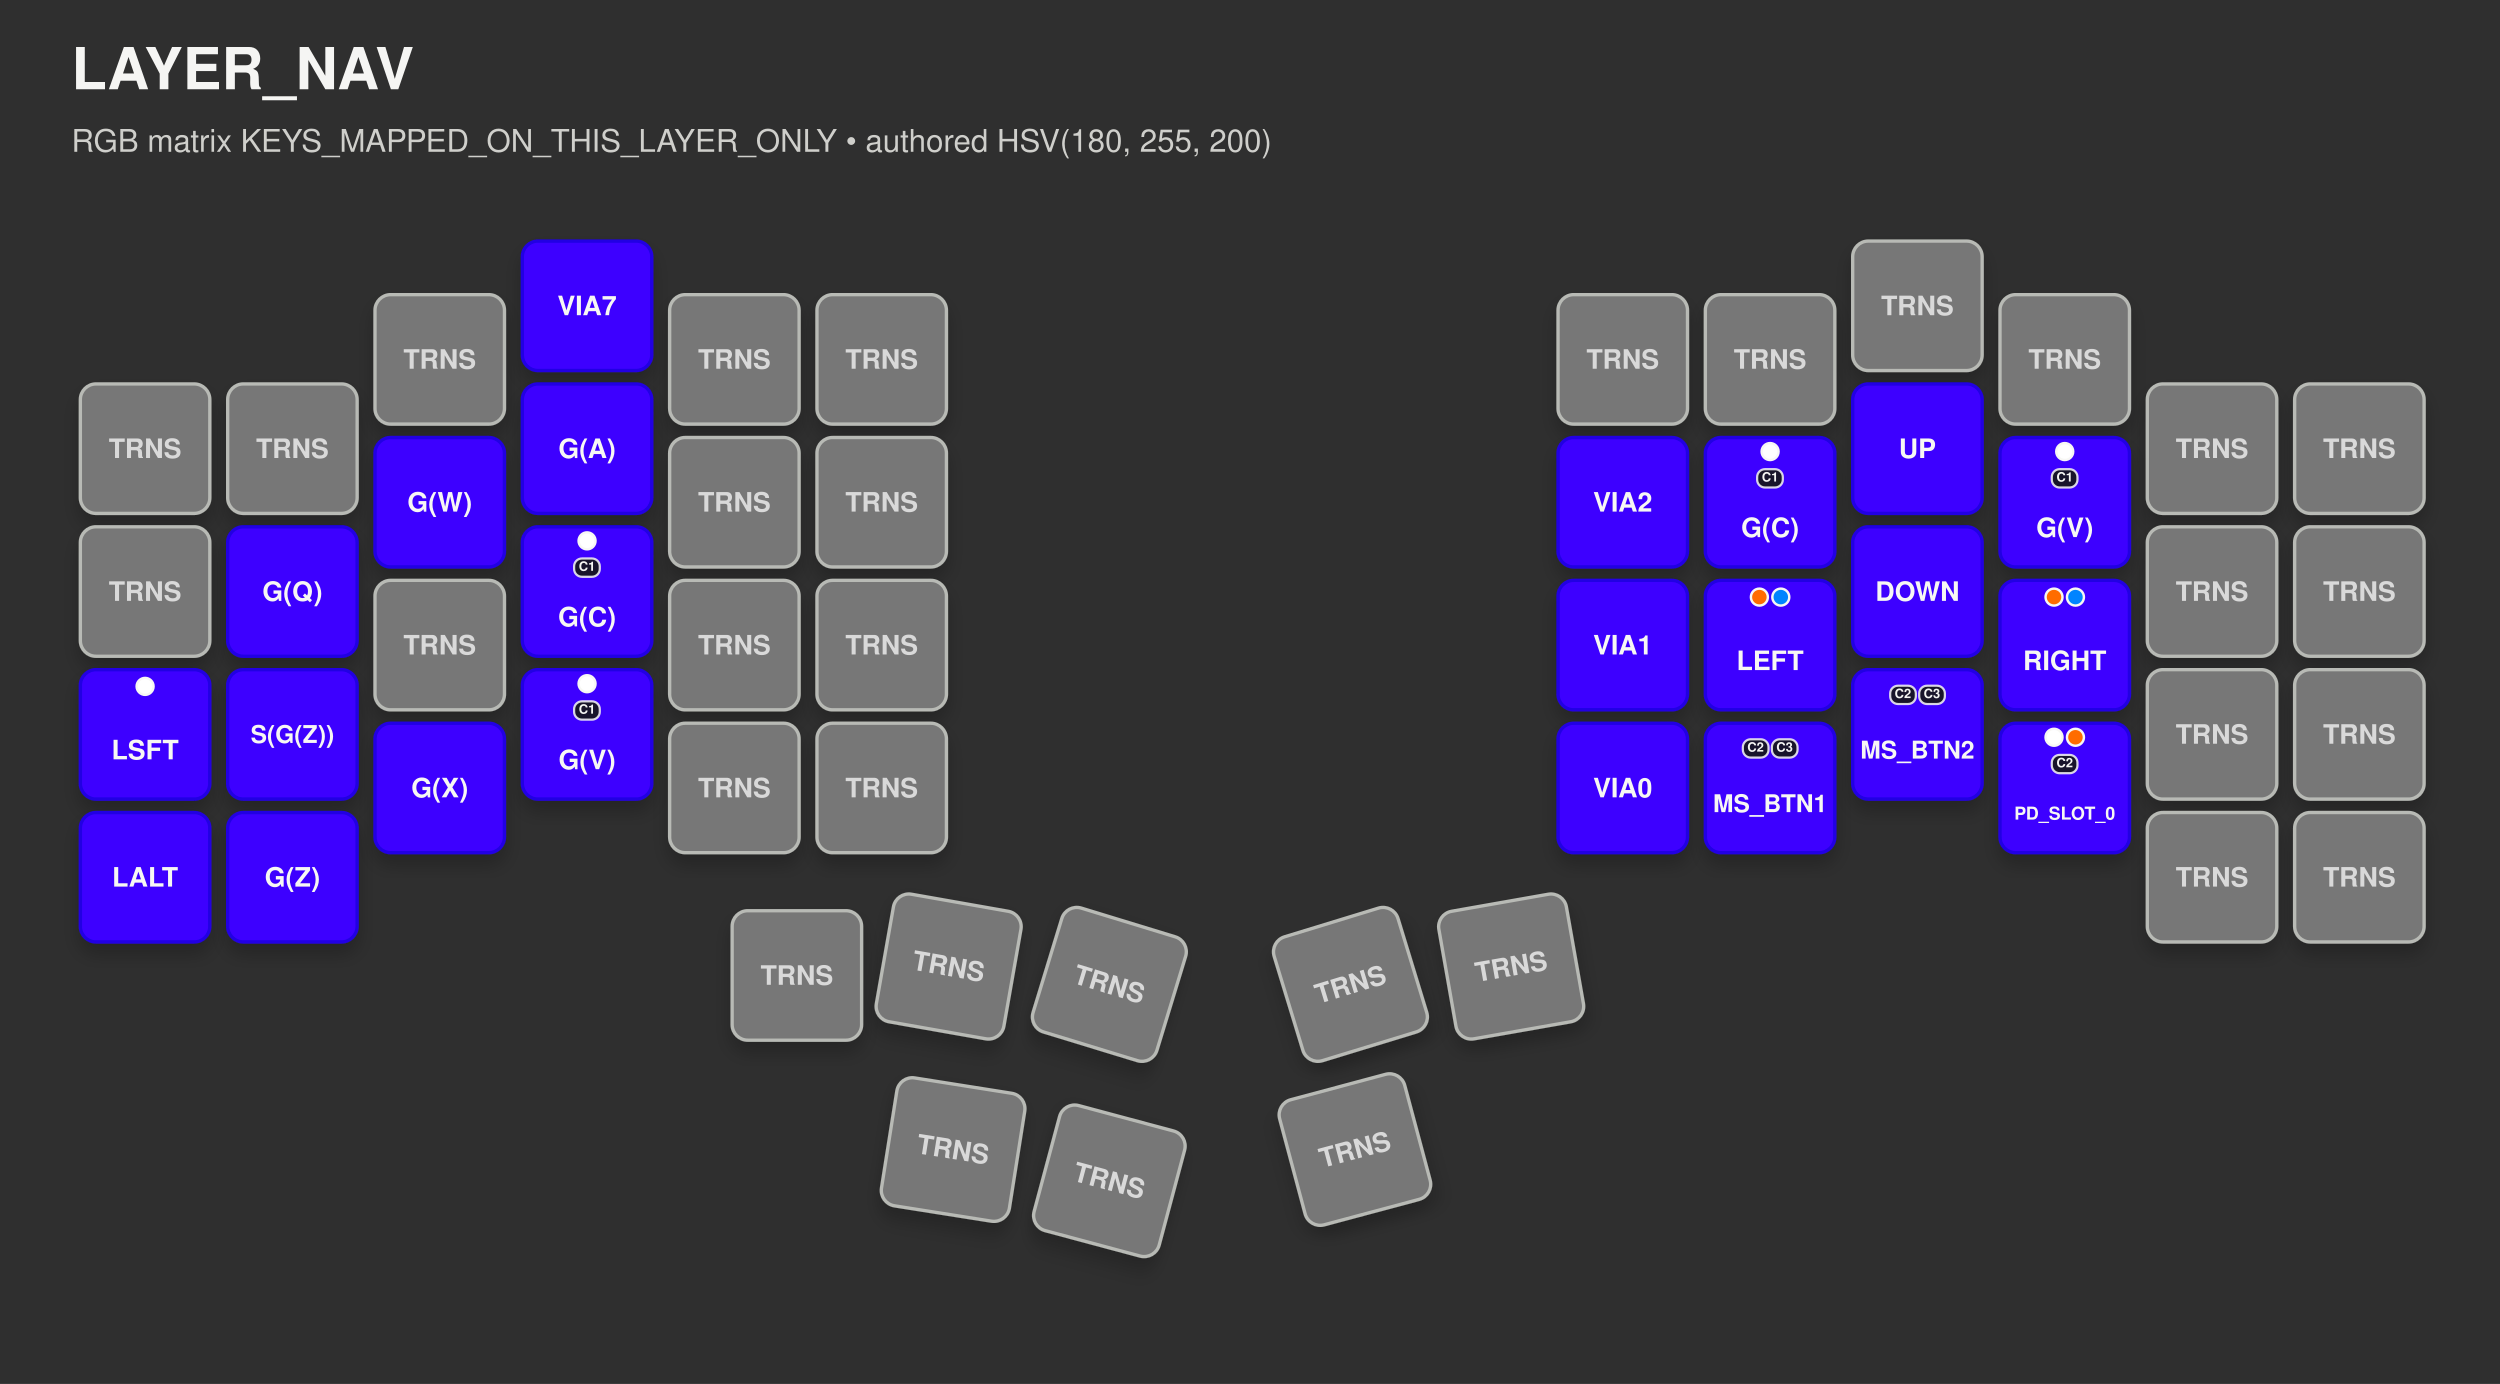
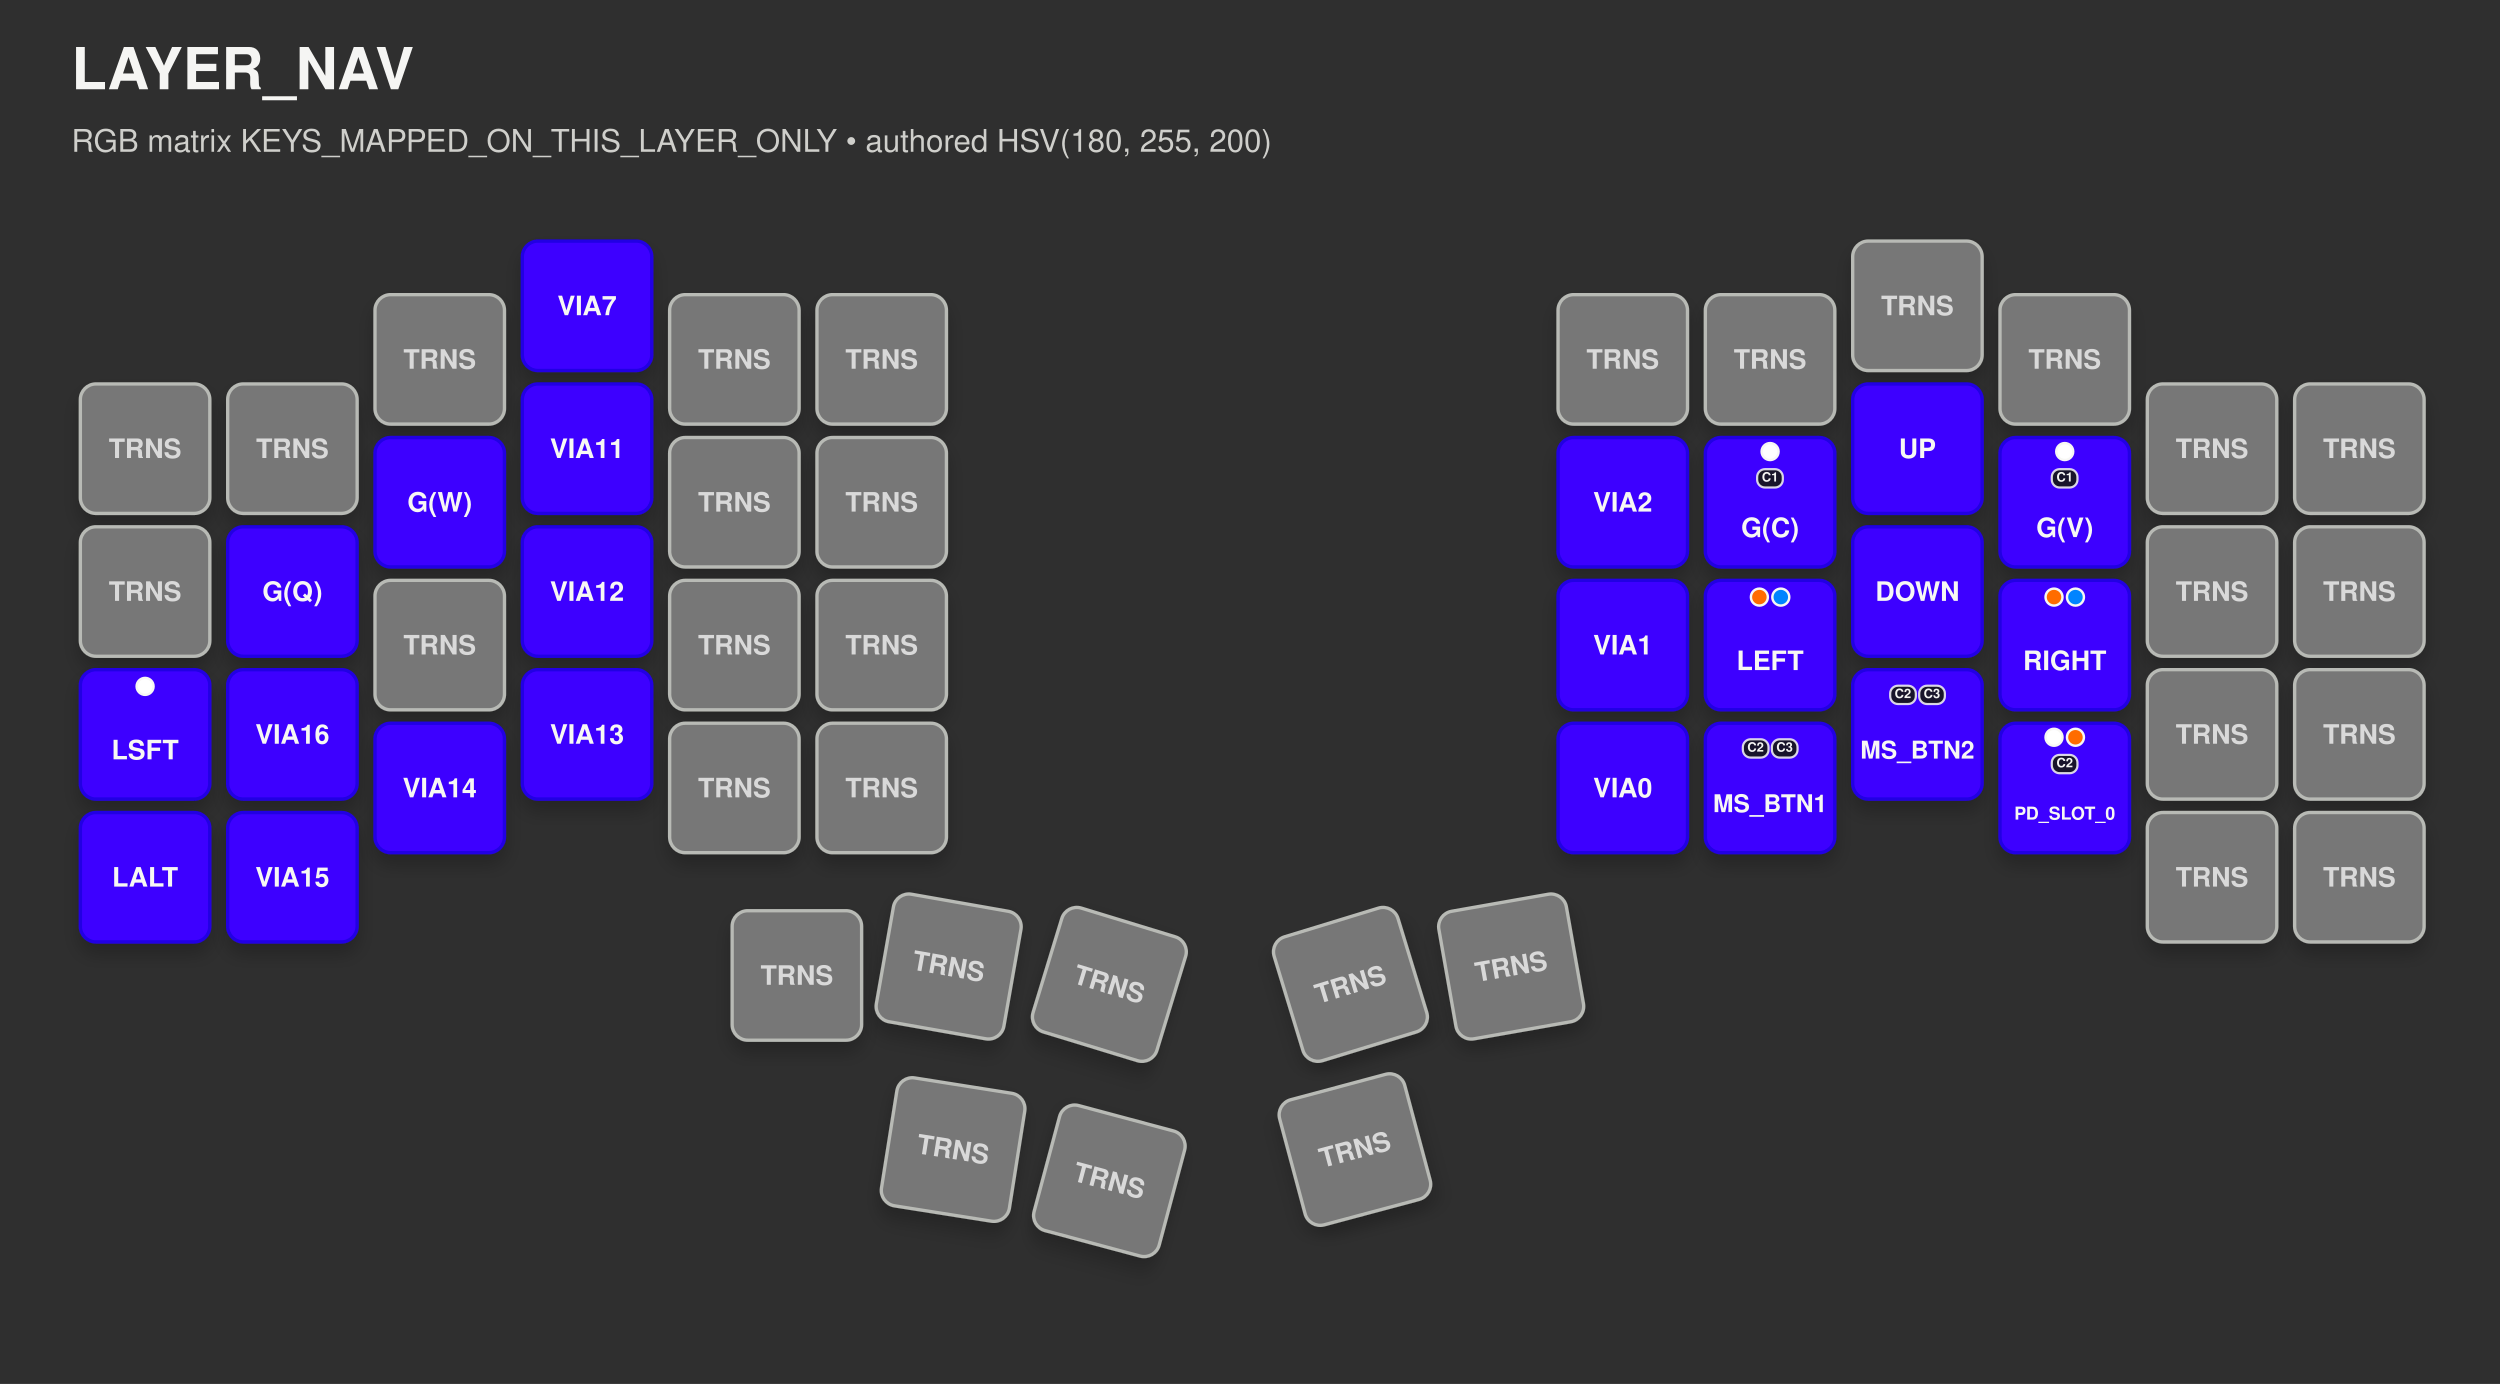
<svg xmlns="http://www.w3.org/2000/svg" width="1120" height="620" viewBox="0 0 1120 620" role="img" aria-labelledby="title desc">
  <defs>
    <filter id="shadow" x="-20%" y="-20%" width="140%" height="140%">
      <feDropShadow dx="0" dy="5" stdDeviation="4" flood-color="#000000" flood-opacity="0.22" />
    </filter>
  </defs>
  <rect width="1120" height="620" fill="#2f2f2f" />
  <text x="32" y="40" fill="#f5f5f3" font-size="26" font-family="Helvetica, Arial, sans-serif" font-weight="700">LAYER_NAV</text>
  <text x="32" y="68" fill="#cfcfcb" font-size="14" font-family="Helvetica, Arial, sans-serif">RGB matrix KEYS_MAPPED_ON_THIS_LAYER_ONLY • authored HSV(180, 255, 200)</text>
  <g transform="rotate(0 65.0 201.0)">
    <rect x="36.0" y="172.0" width="58" height="58" rx="7" fill="#777777" stroke="#b8bab5" stroke-width="1.5" filter="url(#shadow)" />
    <text x="65.0" y="201.0" fill="#ffffff" fill-opacity="0.72" font-size="12.0" text-anchor="middle" dominant-baseline="middle" font-family="Helvetica, Arial, sans-serif" font-weight="600">TRNS</text>
  </g>
  <g transform="rotate(0 131.0 201.0)">
    <rect x="102.0" y="172.0" width="58" height="58" rx="7" fill="#777777" stroke="#b8bab5" stroke-width="1.5" filter="url(#shadow)" />
    <text x="131.0" y="201.0" fill="#ffffff" fill-opacity="0.72" font-size="12.0" text-anchor="middle" dominant-baseline="middle" font-family="Helvetica, Arial, sans-serif" font-weight="600">TRNS</text>
  </g>
  <g transform="rotate(0 197.0 161.0)">
    <rect x="168.0" y="132.0" width="58" height="58" rx="7" fill="#777777" stroke="#b8bab5" stroke-width="1.5" filter="url(#shadow)" />
    <text x="197.0" y="161.0" fill="#ffffff" fill-opacity="0.72" font-size="12.0" text-anchor="middle" dominant-baseline="middle" font-family="Helvetica, Arial, sans-serif" font-weight="600">TRNS</text>
  </g>
  <g transform="rotate(0 263.0 137.0)">
    <rect x="234.0" y="108.0" width="58" height="58" rx="7" fill="#3c00ff" stroke="#2000e3" stroke-width="1.5" filter="url(#shadow)" />
    <text x="263.0" y="137.0" fill="#f7f7f4" fill-opacity="1.00" font-size="12.0" text-anchor="middle" dominant-baseline="middle" font-family="Helvetica, Arial, sans-serif" font-weight="600">VIA7</text>
  </g>
  <g transform="rotate(0 329.0 161.0)">
    <rect x="300.0" y="132.0" width="58" height="58" rx="7" fill="#777777" stroke="#b8bab5" stroke-width="1.5" filter="url(#shadow)" />
    <text x="329.0" y="161.0" fill="#ffffff" fill-opacity="0.72" font-size="12.0" text-anchor="middle" dominant-baseline="middle" font-family="Helvetica, Arial, sans-serif" font-weight="600">TRNS</text>
  </g>
  <g transform="rotate(0 395.0 161.0)">
    <rect x="366.0" y="132.0" width="58" height="58" rx="7" fill="#777777" stroke="#b8bab5" stroke-width="1.5" filter="url(#shadow)" />
    <text x="395.0" y="161.0" fill="#ffffff" fill-opacity="0.72" font-size="12.0" text-anchor="middle" dominant-baseline="middle" font-family="Helvetica, Arial, sans-serif" font-weight="600">TRNS</text>
  </g>
  <g transform="rotate(0 727.0 161.0)">
    <rect x="698.0" y="132.0" width="58" height="58" rx="7" fill="#777777" stroke="#b8bab5" stroke-width="1.5" filter="url(#shadow)" />
    <text x="727.0" y="161.0" fill="#ffffff" fill-opacity="0.72" font-size="12.0" text-anchor="middle" dominant-baseline="middle" font-family="Helvetica, Arial, sans-serif" font-weight="600">TRNS</text>
  </g>
  <g transform="rotate(0 793.0 161.0)">
    <rect x="764.0" y="132.0" width="58" height="58" rx="7" fill="#777777" stroke="#b8bab5" stroke-width="1.5" filter="url(#shadow)" />
    <text x="793.0" y="161.0" fill="#ffffff" fill-opacity="0.72" font-size="12.0" text-anchor="middle" dominant-baseline="middle" font-family="Helvetica, Arial, sans-serif" font-weight="600">TRNS</text>
  </g>
  <g transform="rotate(0 859.0 137.0)">
    <rect x="830.0" y="108.0" width="58" height="58" rx="7" fill="#777777" stroke="#b8bab5" stroke-width="1.5" filter="url(#shadow)" />
    <text x="859.0" y="137.0" fill="#ffffff" fill-opacity="0.72" font-size="12.0" text-anchor="middle" dominant-baseline="middle" font-family="Helvetica, Arial, sans-serif" font-weight="600">TRNS</text>
  </g>
  <g transform="rotate(0 925.0 161.0)">
    <rect x="896.0" y="132.0" width="58" height="58" rx="7" fill="#777777" stroke="#b8bab5" stroke-width="1.5" filter="url(#shadow)" />
    <text x="925.0" y="161.0" fill="#ffffff" fill-opacity="0.72" font-size="12.0" text-anchor="middle" dominant-baseline="middle" font-family="Helvetica, Arial, sans-serif" font-weight="600">TRNS</text>
  </g>
  <g transform="rotate(0 991.0 201.0)">
    <rect x="962.0" y="172.0" width="58" height="58" rx="7" fill="#777777" stroke="#b8bab5" stroke-width="1.5" filter="url(#shadow)" />
    <text x="991.0" y="201.0" fill="#ffffff" fill-opacity="0.72" font-size="12.0" text-anchor="middle" dominant-baseline="middle" font-family="Helvetica, Arial, sans-serif" font-weight="600">TRNS</text>
  </g>
  <g transform="rotate(0 1057.0 201.0)">
    <rect x="1028.0" y="172.0" width="58" height="58" rx="7" fill="#777777" stroke="#b8bab5" stroke-width="1.5" filter="url(#shadow)" />
    <text x="1057.0" y="201.0" fill="#ffffff" fill-opacity="0.72" font-size="12.0" text-anchor="middle" dominant-baseline="middle" font-family="Helvetica, Arial, sans-serif" font-weight="600">TRNS</text>
  </g>
  <g transform="rotate(0 65.0 265.0)">
    <rect x="36.0" y="236.0" width="58" height="58" rx="7" fill="#777777" stroke="#b8bab5" stroke-width="1.5" filter="url(#shadow)" />
    <text x="65.0" y="265.0" fill="#ffffff" fill-opacity="0.72" font-size="12.0" text-anchor="middle" dominant-baseline="middle" font-family="Helvetica, Arial, sans-serif" font-weight="600">TRNS</text>
  </g>
  <g transform="rotate(0 131.0 265.0)">
    <rect x="102.0" y="236.0" width="58" height="58" rx="7" fill="#3c00ff" stroke="#2000e3" stroke-width="1.5" filter="url(#shadow)" />
    <text x="131.0" y="265.0" fill="#f7f7f4" fill-opacity="1.00" font-size="12.0" text-anchor="middle" dominant-baseline="middle" font-family="Helvetica, Arial, sans-serif" font-weight="600">G(Q)</text>
  </g>
  <g transform="rotate(0 197.0 225.0)">
    <rect x="168.0" y="196.0" width="58" height="58" rx="7" fill="#3c00ff" stroke="#2000e3" stroke-width="1.5" filter="url(#shadow)" />
    <text x="197.0" y="225.0" fill="#f7f7f4" fill-opacity="1.00" font-size="12.0" text-anchor="middle" dominant-baseline="middle" font-family="Helvetica, Arial, sans-serif" font-weight="600">G(W)</text>
  </g>
  <g transform="rotate(0 263.0 201.0)">
    <rect x="234.0" y="172.0" width="58" height="58" rx="7" fill="#3c00ff" stroke="#2000e3" stroke-width="1.5" filter="url(#shadow)" />
-     <text x="263.0" y="201.0" fill="#f7f7f4" fill-opacity="1.00" font-size="12.0" text-anchor="middle" dominant-baseline="middle" font-family="Helvetica, Arial, sans-serif" font-weight="600">G(A)</text>
+     <text x="263.0" y="201.0" fill="#f7f7f4" fill-opacity="1.00" font-size="12.0" text-anchor="middle" dominant-baseline="middle" font-family="Helvetica, Arial, sans-serif" font-weight="600">VIA11</text>
  </g>
  <g transform="rotate(0 329.0 225.0)">
    <rect x="300.0" y="196.0" width="58" height="58" rx="7" fill="#777777" stroke="#b8bab5" stroke-width="1.5" filter="url(#shadow)" />
    <text x="329.0" y="225.0" fill="#ffffff" fill-opacity="0.72" font-size="12.0" text-anchor="middle" dominant-baseline="middle" font-family="Helvetica, Arial, sans-serif" font-weight="600">TRNS</text>
  </g>
  <g transform="rotate(0 395.0 225.0)">
    <rect x="366.0" y="196.0" width="58" height="58" rx="7" fill="#777777" stroke="#b8bab5" stroke-width="1.5" filter="url(#shadow)" />
    <text x="395.0" y="225.0" fill="#ffffff" fill-opacity="0.72" font-size="12.0" text-anchor="middle" dominant-baseline="middle" font-family="Helvetica, Arial, sans-serif" font-weight="600">TRNS</text>
  </g>
  <g transform="rotate(0 727.0 225.0)">
    <rect x="698.0" y="196.0" width="58" height="58" rx="7" fill="#3c00ff" stroke="#2000e3" stroke-width="1.5" filter="url(#shadow)" />
    <text x="727.0" y="225.0" fill="#f7f7f4" fill-opacity="1.00" font-size="12.0" text-anchor="middle" dominant-baseline="middle" font-family="Helvetica, Arial, sans-serif" font-weight="600">VIA2</text>
  </g>
  <g transform="rotate(0 793.0 225.0)">
    <rect x="764.0" y="196.0" width="58" height="58" rx="7" fill="#3c00ff" stroke="#2000e3" stroke-width="1.5" filter="url(#shadow)" />
    <text x="793.0" y="236.4" fill="#f7f7f4" fill-opacity="1.00" font-size="12.0" text-anchor="middle" dominant-baseline="middle" font-family="Helvetica, Arial, sans-serif" font-weight="600">G(C)</text>
    <circle cx="793.0" cy="202.3" r="3.8" fill="#ffffff" stroke="#f7f7f4" stroke-width="1.1" />
    <rect x="787.2" y="210.2" width="11.5" height="8.2" rx="3.5" fill="#141714" fill-opacity="0.9" stroke="#f5f5f3" stroke-opacity="0.86" stroke-width="1" />
    <text x="793.0" y="214.4" fill="#f5f5f3" font-size="5.8" text-anchor="middle" dominant-baseline="central" font-family="Helvetica, Arial, sans-serif" font-weight="700">C1</text>
  </g>
  <g transform="rotate(0 859.0 201.0)">
    <rect x="830.0" y="172.0" width="58" height="58" rx="7" fill="#3c00ff" stroke="#2000e3" stroke-width="1.5" filter="url(#shadow)" />
    <text x="859.0" y="201.0" fill="#f7f7f4" fill-opacity="1.00" font-size="12.0" text-anchor="middle" dominant-baseline="middle" font-family="Helvetica, Arial, sans-serif" font-weight="600">UP</text>
  </g>
  <g transform="rotate(0 925.0 225.0)">
    <rect x="896.0" y="196.0" width="58" height="58" rx="7" fill="#3c00ff" stroke="#2000e3" stroke-width="1.5" filter="url(#shadow)" />
    <text x="925.0" y="236.4" fill="#f7f7f4" fill-opacity="1.00" font-size="12.0" text-anchor="middle" dominant-baseline="middle" font-family="Helvetica, Arial, sans-serif" font-weight="600">G(V)</text>
    <circle cx="925.0" cy="202.3" r="3.8" fill="#ffffff" stroke="#f7f7f4" stroke-width="1.1" />
    <rect x="919.2" y="210.2" width="11.5" height="8.2" rx="3.5" fill="#141714" fill-opacity="0.9" stroke="#f5f5f3" stroke-opacity="0.86" stroke-width="1" />
    <text x="925.0" y="214.4" fill="#f5f5f3" font-size="5.8" text-anchor="middle" dominant-baseline="central" font-family="Helvetica, Arial, sans-serif" font-weight="700">C1</text>
  </g>
  <g transform="rotate(0 991.0 265.0)">
    <rect x="962.0" y="236.0" width="58" height="58" rx="7" fill="#777777" stroke="#b8bab5" stroke-width="1.5" filter="url(#shadow)" />
    <text x="991.0" y="265.0" fill="#ffffff" fill-opacity="0.72" font-size="12.0" text-anchor="middle" dominant-baseline="middle" font-family="Helvetica, Arial, sans-serif" font-weight="600">TRNS</text>
  </g>
  <g transform="rotate(0 1057.0 265.0)">
    <rect x="1028.0" y="236.0" width="58" height="58" rx="7" fill="#777777" stroke="#b8bab5" stroke-width="1.5" filter="url(#shadow)" />
    <text x="1057.0" y="265.0" fill="#ffffff" fill-opacity="0.72" font-size="12.0" text-anchor="middle" dominant-baseline="middle" font-family="Helvetica, Arial, sans-serif" font-weight="600">TRNS</text>
  </g>
  <g transform="rotate(0 65.0 329.0)">
    <rect x="36.0" y="300.0" width="58" height="58" rx="7" fill="#3c00ff" stroke="#2000e3" stroke-width="1.5" filter="url(#shadow)" />
    <text x="65.0" y="336.0" fill="#f7f7f4" fill-opacity="1.00" font-size="12.0" text-anchor="middle" dominant-baseline="middle" font-family="Helvetica, Arial, sans-serif" font-weight="600">LSFT</text>
    <circle cx="65.0" cy="307.5" r="3.8" fill="#ffffff" stroke="#f7f7f4" stroke-width="1.1" />
  </g>
  <g transform="rotate(0 131.0 329.0)">
    <rect x="102.0" y="300.0" width="58" height="58" rx="7" fill="#3c00ff" stroke="#2000e3" stroke-width="1.5" filter="url(#shadow)" />
-     <text x="131.0" y="329.0" fill="#f7f7f4" fill-opacity="1.00" font-size="11.0" text-anchor="middle" dominant-baseline="middle" font-family="Helvetica, Arial, sans-serif" font-weight="600">S(G(Z))</text>
+     <text x="131.0" y="329.0" fill="#f7f7f4" fill-opacity="1.00" font-size="12.0" text-anchor="middle" dominant-baseline="middle" font-family="Helvetica, Arial, sans-serif" font-weight="600">VIA16</text>
  </g>
  <g transform="rotate(0 197.0 289.0)">
    <rect x="168.0" y="260.0" width="58" height="58" rx="7" fill="#777777" stroke="#b8bab5" stroke-width="1.5" filter="url(#shadow)" />
    <text x="197.0" y="289.0" fill="#ffffff" fill-opacity="0.72" font-size="12.0" text-anchor="middle" dominant-baseline="middle" font-family="Helvetica, Arial, sans-serif" font-weight="600">TRNS</text>
  </g>
  <g transform="rotate(0 263.0 265.0)">
    <rect x="234.0" y="236.0" width="58" height="58" rx="7" fill="#3c00ff" stroke="#2000e3" stroke-width="1.5" filter="url(#shadow)" />
-     <text x="263.0" y="276.4" fill="#f7f7f4" fill-opacity="1.00" font-size="12.0" text-anchor="middle" dominant-baseline="middle" font-family="Helvetica, Arial, sans-serif" font-weight="600">G(C)</text>
-     <circle cx="263.0" cy="242.3" r="3.8" fill="#ffffff" stroke="#f7f7f4" stroke-width="1.1" />
-     <rect x="257.2" y="250.2" width="11.5" height="8.2" rx="3.5" fill="#141714" fill-opacity="0.9" stroke="#f5f5f3" stroke-opacity="0.86" stroke-width="1" />
-     <text x="263.0" y="254.4" fill="#f5f5f3" font-size="5.8" text-anchor="middle" dominant-baseline="central" font-family="Helvetica, Arial, sans-serif" font-weight="700">C1</text>
+     <text x="263.0" y="265.0" fill="#f7f7f4" fill-opacity="1.00" font-size="12.0" text-anchor="middle" dominant-baseline="middle" font-family="Helvetica, Arial, sans-serif" font-weight="600">VIA12</text>
  </g>
  <g transform="rotate(0 329.0 289.0)">
    <rect x="300.0" y="260.0" width="58" height="58" rx="7" fill="#777777" stroke="#b8bab5" stroke-width="1.5" filter="url(#shadow)" />
    <text x="329.0" y="289.0" fill="#ffffff" fill-opacity="0.72" font-size="12.0" text-anchor="middle" dominant-baseline="middle" font-family="Helvetica, Arial, sans-serif" font-weight="600">TRNS</text>
  </g>
  <g transform="rotate(0 395.0 289.0)">
    <rect x="366.0" y="260.0" width="58" height="58" rx="7" fill="#777777" stroke="#b8bab5" stroke-width="1.5" filter="url(#shadow)" />
    <text x="395.0" y="289.0" fill="#ffffff" fill-opacity="0.72" font-size="12.0" text-anchor="middle" dominant-baseline="middle" font-family="Helvetica, Arial, sans-serif" font-weight="600">TRNS</text>
  </g>
  <g transform="rotate(0 727.0 289.0)">
    <rect x="698.0" y="260.0" width="58" height="58" rx="7" fill="#3c00ff" stroke="#2000e3" stroke-width="1.5" filter="url(#shadow)" />
    <text x="727.0" y="289.0" fill="#f7f7f4" fill-opacity="1.00" font-size="12.0" text-anchor="middle" dominant-baseline="middle" font-family="Helvetica, Arial, sans-serif" font-weight="600">VIA1</text>
  </g>
  <g transform="rotate(0 793.0 289.0)">
    <rect x="764.0" y="260.0" width="58" height="58" rx="7" fill="#3c00ff" stroke="#2000e3" stroke-width="1.5" filter="url(#shadow)" />
    <text x="793.0" y="296.0" fill="#f7f7f4" fill-opacity="1.00" font-size="12.0" text-anchor="middle" dominant-baseline="middle" font-family="Helvetica, Arial, sans-serif" font-weight="600">LEFT</text>
    <circle cx="788.2" cy="267.5" r="3.8" fill="#ff6c00" stroke="#f7f7f4" stroke-width="1.1" />
    <circle cx="797.8" cy="267.5" r="3.8" fill="#0084ff" stroke="#f7f7f4" stroke-width="1.1" />
  </g>
  <g transform="rotate(0 859.0 265.0)">
    <rect x="830.0" y="236.0" width="58" height="58" rx="7" fill="#3c00ff" stroke="#2000e3" stroke-width="1.5" filter="url(#shadow)" />
    <text x="859.0" y="265.0" fill="#f7f7f4" fill-opacity="1.00" font-size="12.0" text-anchor="middle" dominant-baseline="middle" font-family="Helvetica, Arial, sans-serif" font-weight="600">DOWN</text>
  </g>
  <g transform="rotate(0 925.0 289.0)">
    <rect x="896.0" y="260.0" width="58" height="58" rx="7" fill="#3c00ff" stroke="#2000e3" stroke-width="1.5" filter="url(#shadow)" />
    <text x="925.0" y="296.0" fill="#f7f7f4" fill-opacity="1.00" font-size="12.0" text-anchor="middle" dominant-baseline="middle" font-family="Helvetica, Arial, sans-serif" font-weight="600">RIGHT</text>
    <circle cx="920.2" cy="267.5" r="3.8" fill="#ff6c00" stroke="#f7f7f4" stroke-width="1.1" />
    <circle cx="929.8" cy="267.5" r="3.8" fill="#0084ff" stroke="#f7f7f4" stroke-width="1.1" />
  </g>
  <g transform="rotate(0 991.0 329.0)">
    <rect x="962.0" y="300.0" width="58" height="58" rx="7" fill="#777777" stroke="#b8bab5" stroke-width="1.5" filter="url(#shadow)" />
    <text x="991.0" y="329.0" fill="#ffffff" fill-opacity="0.72" font-size="12.0" text-anchor="middle" dominant-baseline="middle" font-family="Helvetica, Arial, sans-serif" font-weight="600">TRNS</text>
  </g>
  <g transform="rotate(0 1057.0 329.0)">
    <rect x="1028.0" y="300.0" width="58" height="58" rx="7" fill="#777777" stroke="#b8bab5" stroke-width="1.5" filter="url(#shadow)" />
    <text x="1057.0" y="329.0" fill="#ffffff" fill-opacity="0.72" font-size="12.0" text-anchor="middle" dominant-baseline="middle" font-family="Helvetica, Arial, sans-serif" font-weight="600">TRNS</text>
  </g>
  <g transform="rotate(0 65.0 393.0)">
    <rect x="36.0" y="364.0" width="58" height="58" rx="7" fill="#3c00ff" stroke="#2000e3" stroke-width="1.5" filter="url(#shadow)" />
    <text x="65.0" y="393.0" fill="#f7f7f4" fill-opacity="1.00" font-size="12.0" text-anchor="middle" dominant-baseline="middle" font-family="Helvetica, Arial, sans-serif" font-weight="600">LALT</text>
  </g>
  <g transform="rotate(0 131.0 393.0)">
    <rect x="102.0" y="364.0" width="58" height="58" rx="7" fill="#3c00ff" stroke="#2000e3" stroke-width="1.5" filter="url(#shadow)" />
-     <text x="131.0" y="393.0" fill="#f7f7f4" fill-opacity="1.00" font-size="12.0" text-anchor="middle" dominant-baseline="middle" font-family="Helvetica, Arial, sans-serif" font-weight="600">G(Z)</text>
+     <text x="131.0" y="393.0" fill="#f7f7f4" fill-opacity="1.00" font-size="12.0" text-anchor="middle" dominant-baseline="middle" font-family="Helvetica, Arial, sans-serif" font-weight="600">VIA15</text>
  </g>
  <g transform="rotate(0 197.0 353.0)">
    <rect x="168.0" y="324.0" width="58" height="58" rx="7" fill="#3c00ff" stroke="#2000e3" stroke-width="1.5" filter="url(#shadow)" />
-     <text x="197.0" y="353.0" fill="#f7f7f4" fill-opacity="1.00" font-size="12.0" text-anchor="middle" dominant-baseline="middle" font-family="Helvetica, Arial, sans-serif" font-weight="600">G(X)</text>
+     <text x="197.0" y="353.0" fill="#f7f7f4" fill-opacity="1.00" font-size="12.0" text-anchor="middle" dominant-baseline="middle" font-family="Helvetica, Arial, sans-serif" font-weight="600">VIA14</text>
  </g>
  <g transform="rotate(0 263.0 329.0)">
    <rect x="234.0" y="300.0" width="58" height="58" rx="7" fill="#3c00ff" stroke="#2000e3" stroke-width="1.5" filter="url(#shadow)" />
-     <text x="263.0" y="340.4" fill="#f7f7f4" fill-opacity="1.00" font-size="12.0" text-anchor="middle" dominant-baseline="middle" font-family="Helvetica, Arial, sans-serif" font-weight="600">G(V)</text>
-     <circle cx="263.0" cy="306.3" r="3.8" fill="#ffffff" stroke="#f7f7f4" stroke-width="1.1" />
-     <rect x="257.2" y="314.2" width="11.5" height="8.2" rx="3.5" fill="#141714" fill-opacity="0.9" stroke="#f5f5f3" stroke-opacity="0.86" stroke-width="1" />
-     <text x="263.0" y="318.4" fill="#f5f5f3" font-size="5.8" text-anchor="middle" dominant-baseline="central" font-family="Helvetica, Arial, sans-serif" font-weight="700">C1</text>
+     <text x="263.0" y="329.0" fill="#f7f7f4" fill-opacity="1.00" font-size="12.0" text-anchor="middle" dominant-baseline="middle" font-family="Helvetica, Arial, sans-serif" font-weight="600">VIA13</text>
  </g>
  <g transform="rotate(0 329.0 353.0)">
    <rect x="300.0" y="324.0" width="58" height="58" rx="7" fill="#777777" stroke="#b8bab5" stroke-width="1.5" filter="url(#shadow)" />
    <text x="329.0" y="353.0" fill="#ffffff" fill-opacity="0.72" font-size="12.0" text-anchor="middle" dominant-baseline="middle" font-family="Helvetica, Arial, sans-serif" font-weight="600">TRNS</text>
  </g>
  <g transform="rotate(0 395.0 353.0)">
    <rect x="366.0" y="324.0" width="58" height="58" rx="7" fill="#777777" stroke="#b8bab5" stroke-width="1.5" filter="url(#shadow)" />
    <text x="395.0" y="353.0" fill="#ffffff" fill-opacity="0.72" font-size="12.0" text-anchor="middle" dominant-baseline="middle" font-family="Helvetica, Arial, sans-serif" font-weight="600">TRNS</text>
  </g>
  <g transform="rotate(0 727.0 353.0)">
    <rect x="698.0" y="324.0" width="58" height="58" rx="7" fill="#3c00ff" stroke="#2000e3" stroke-width="1.5" filter="url(#shadow)" />
    <text x="727.0" y="353.0" fill="#f7f7f4" fill-opacity="1.00" font-size="12.0" text-anchor="middle" dominant-baseline="middle" font-family="Helvetica, Arial, sans-serif" font-weight="600">VIA0</text>
  </g>
  <g transform="rotate(0 793.0 353.0)">
    <rect x="764.0" y="324.0" width="58" height="58" rx="7" fill="#3c00ff" stroke="#2000e3" stroke-width="1.5" filter="url(#shadow)" />
    <text x="793.0" y="360.0" fill="#f7f7f4" fill-opacity="1.00" font-size="11.0" text-anchor="middle" dominant-baseline="middle" font-family="Helvetica, Arial, sans-serif" font-weight="600">MS_BTN1</text>
    <rect x="780.8" y="331.2" width="11.5" height="8.2" rx="3.5" fill="#141714" fill-opacity="0.9" stroke="#f5f5f3" stroke-opacity="0.86" stroke-width="1" />
    <text x="786.5" y="335.4" fill="#f5f5f3" font-size="5.8" text-anchor="middle" dominant-baseline="central" font-family="Helvetica, Arial, sans-serif" font-weight="700">C2</text>
    <rect x="793.8" y="331.2" width="11.5" height="8.2" rx="3.5" fill="#141714" fill-opacity="0.9" stroke="#f5f5f3" stroke-opacity="0.86" stroke-width="1" />
    <text x="799.5" y="335.4" fill="#f5f5f3" font-size="5.8" text-anchor="middle" dominant-baseline="central" font-family="Helvetica, Arial, sans-serif" font-weight="700">C3</text>
  </g>
  <g transform="rotate(0 859.0 329.0)">
    <rect x="830.0" y="300.0" width="58" height="58" rx="7" fill="#3c00ff" stroke="#2000e3" stroke-width="1.5" filter="url(#shadow)" />
    <text x="859.0" y="336.0" fill="#f7f7f4" fill-opacity="1.00" font-size="11.0" text-anchor="middle" dominant-baseline="middle" font-family="Helvetica, Arial, sans-serif" font-weight="600" textLength="48.0" lengthAdjust="spacingAndGlyphs">MS_BTN2</text>
    <rect x="846.8" y="307.2" width="11.5" height="8.2" rx="3.5" fill="#141714" fill-opacity="0.9" stroke="#f5f5f3" stroke-opacity="0.86" stroke-width="1" />
    <text x="852.5" y="311.4" fill="#f5f5f3" font-size="5.8" text-anchor="middle" dominant-baseline="central" font-family="Helvetica, Arial, sans-serif" font-weight="700">C2</text>
    <rect x="859.8" y="307.2" width="11.5" height="8.2" rx="3.5" fill="#141714" fill-opacity="0.9" stroke="#f5f5f3" stroke-opacity="0.86" stroke-width="1" />
    <text x="865.5" y="311.4" fill="#f5f5f3" font-size="5.8" text-anchor="middle" dominant-baseline="central" font-family="Helvetica, Arial, sans-serif" font-weight="700">C3</text>
  </g>
  <g transform="rotate(0 925.0 353.0)">
    <rect x="896.0" y="324.0" width="58" height="58" rx="7" fill="#3c00ff" stroke="#2000e3" stroke-width="1.5" filter="url(#shadow)" />
    <text x="925.0" y="364.4" fill="#f7f7f4" fill-opacity="1.00" font-size="8.0" text-anchor="middle" dominant-baseline="middle" font-family="Helvetica, Arial, sans-serif" font-weight="600">PD_SLOT_0</text>
    <circle cx="920.2" cy="330.3" r="3.8" fill="#ffffff" stroke="#f7f7f4" stroke-width="1.1" />
    <circle cx="929.8" cy="330.3" r="3.8" fill="#ff6c00" stroke="#f7f7f4" stroke-width="1.1" />
    <rect x="919.2" y="338.2" width="11.5" height="8.2" rx="3.5" fill="#141714" fill-opacity="0.9" stroke="#f5f5f3" stroke-opacity="0.86" stroke-width="1" />
    <text x="925.0" y="342.4" fill="#f5f5f3" font-size="5.8" text-anchor="middle" dominant-baseline="central" font-family="Helvetica, Arial, sans-serif" font-weight="700">C2</text>
  </g>
  <g transform="rotate(0 991.0 393.0)">
    <rect x="962.0" y="364.0" width="58" height="58" rx="7" fill="#777777" stroke="#b8bab5" stroke-width="1.5" filter="url(#shadow)" />
    <text x="991.0" y="393.0" fill="#ffffff" fill-opacity="0.72" font-size="12.0" text-anchor="middle" dominant-baseline="middle" font-family="Helvetica, Arial, sans-serif" font-weight="600">TRNS</text>
  </g>
  <g transform="rotate(0 1057.0 393.0)">
    <rect x="1028.0" y="364.0" width="58" height="58" rx="7" fill="#777777" stroke="#b8bab5" stroke-width="1.5" filter="url(#shadow)" />
    <text x="1057.0" y="393.0" fill="#ffffff" fill-opacity="0.72" font-size="12.0" text-anchor="middle" dominant-baseline="middle" font-family="Helvetica, Arial, sans-serif" font-weight="600">TRNS</text>
  </g>
  <g transform="rotate(0 357.0 437.0)">
    <rect x="328.0" y="408.0" width="58" height="58" rx="7" fill="#777777" stroke="#b8bab5" stroke-width="1.5" filter="url(#shadow)" />
    <text x="357.0" y="437.0" fill="#ffffff" fill-opacity="0.72" font-size="12.0" text-anchor="middle" dominant-baseline="middle" font-family="Helvetica, Arial, sans-serif" font-weight="600">TRNS</text>
  </g>
  <g transform="rotate(10 425.0 433.0)">
    <rect x="396.0" y="404.0" width="58" height="58" rx="7" fill="#777777" stroke="#b8bab5" stroke-width="1.5" filter="url(#shadow)" />
    <text x="425.0" y="433.0" fill="#ffffff" fill-opacity="0.72" font-size="12.0" text-anchor="middle" dominant-baseline="middle" font-family="Helvetica, Arial, sans-serif" font-weight="600">TRNS</text>
  </g>
  <g transform="rotate(17 497.0 441.0)">
    <rect x="468.0" y="412.0" width="58" height="58" rx="7" fill="#777777" stroke="#b8bab5" stroke-width="1.5" filter="url(#shadow)" />
    <text x="497.0" y="441.0" fill="#ffffff" fill-opacity="0.72" font-size="12.0" text-anchor="middle" dominant-baseline="middle" font-family="Helvetica, Arial, sans-serif" font-weight="600">TRNS</text>
  </g>
  <g transform="rotate(-17 605.0 441.0)">
    <rect x="576.0" y="412.0" width="58" height="58" rx="7" fill="#777777" stroke="#b8bab5" stroke-width="1.5" filter="url(#shadow)" />
    <text x="605.0" y="441.0" fill="#ffffff" fill-opacity="0.72" font-size="12.0" text-anchor="middle" dominant-baseline="middle" font-family="Helvetica, Arial, sans-serif" font-weight="600">TRNS</text>
  </g>
  <g transform="rotate(-10 677.0 433.0)">
    <rect x="648.0" y="404.0" width="58" height="58" rx="7" fill="#777777" stroke="#b8bab5" stroke-width="1.5" filter="url(#shadow)" />
    <text x="677.0" y="433.0" fill="#ffffff" fill-opacity="0.72" font-size="12.0" text-anchor="middle" dominant-baseline="middle" font-family="Helvetica, Arial, sans-serif" font-weight="600">TRNS</text>
  </g>
  <g transform="rotate(9 427.0 515.0)">
    <rect x="398.0" y="486.0" width="58" height="58" rx="7" fill="#777777" stroke="#b8bab5" stroke-width="1.5" filter="url(#shadow)" />
    <text x="427.0" y="515.0" fill="#ffffff" fill-opacity="0.72" font-size="12.0" text-anchor="middle" dominant-baseline="middle" font-family="Helvetica, Arial, sans-serif" font-weight="600">TRNS</text>
  </g>
  <g transform="rotate(15 497.0 529.0)">
    <rect x="468.0" y="500.0" width="58" height="58" rx="7" fill="#777777" stroke="#b8bab5" stroke-width="1.5" filter="url(#shadow)" />
    <text x="497.0" y="529.0" fill="#ffffff" fill-opacity="0.72" font-size="12.0" text-anchor="middle" dominant-baseline="middle" font-family="Helvetica, Arial, sans-serif" font-weight="600">TRNS</text>
  </g>
  <g transform="rotate(-15 607.0 515.0)">
    <rect x="578.0" y="486.0" width="58" height="58" rx="7" fill="#777777" stroke="#b8bab5" stroke-width="1.5" filter="url(#shadow)" />
    <text x="607.0" y="515.0" fill="#ffffff" fill-opacity="0.72" font-size="12.0" text-anchor="middle" dominant-baseline="middle" font-family="Helvetica, Arial, sans-serif" font-weight="600">TRNS</text>
  </g>
</svg>
